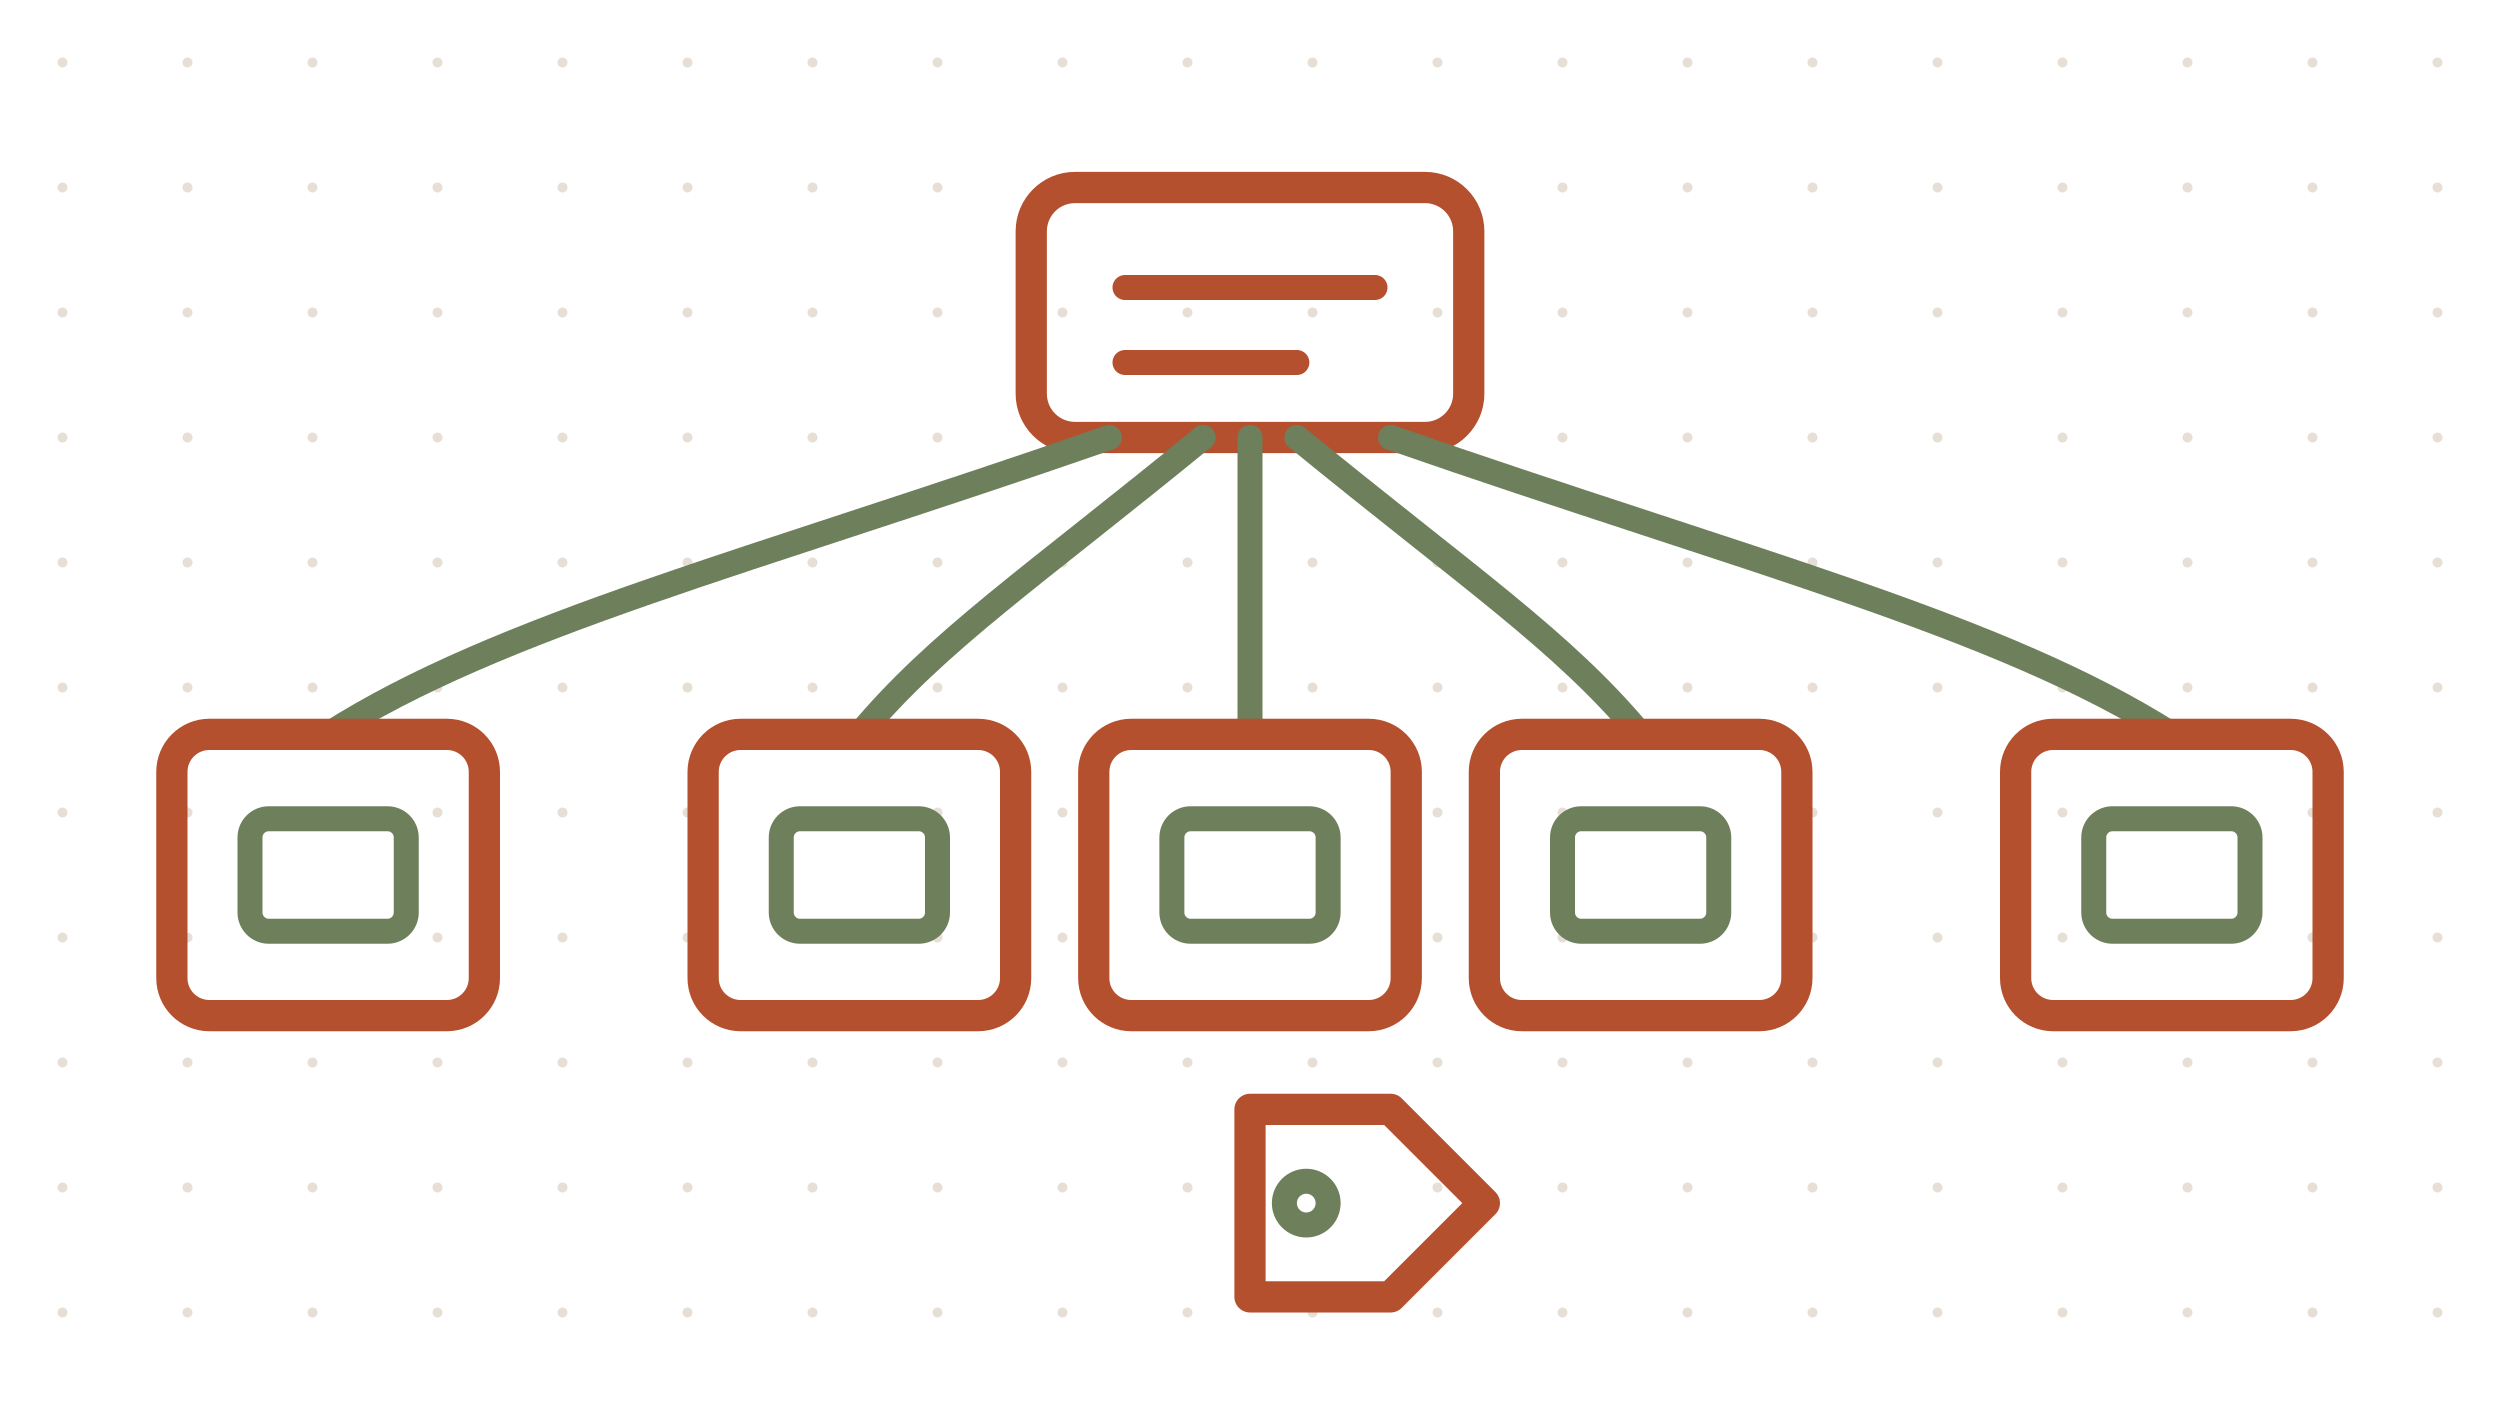
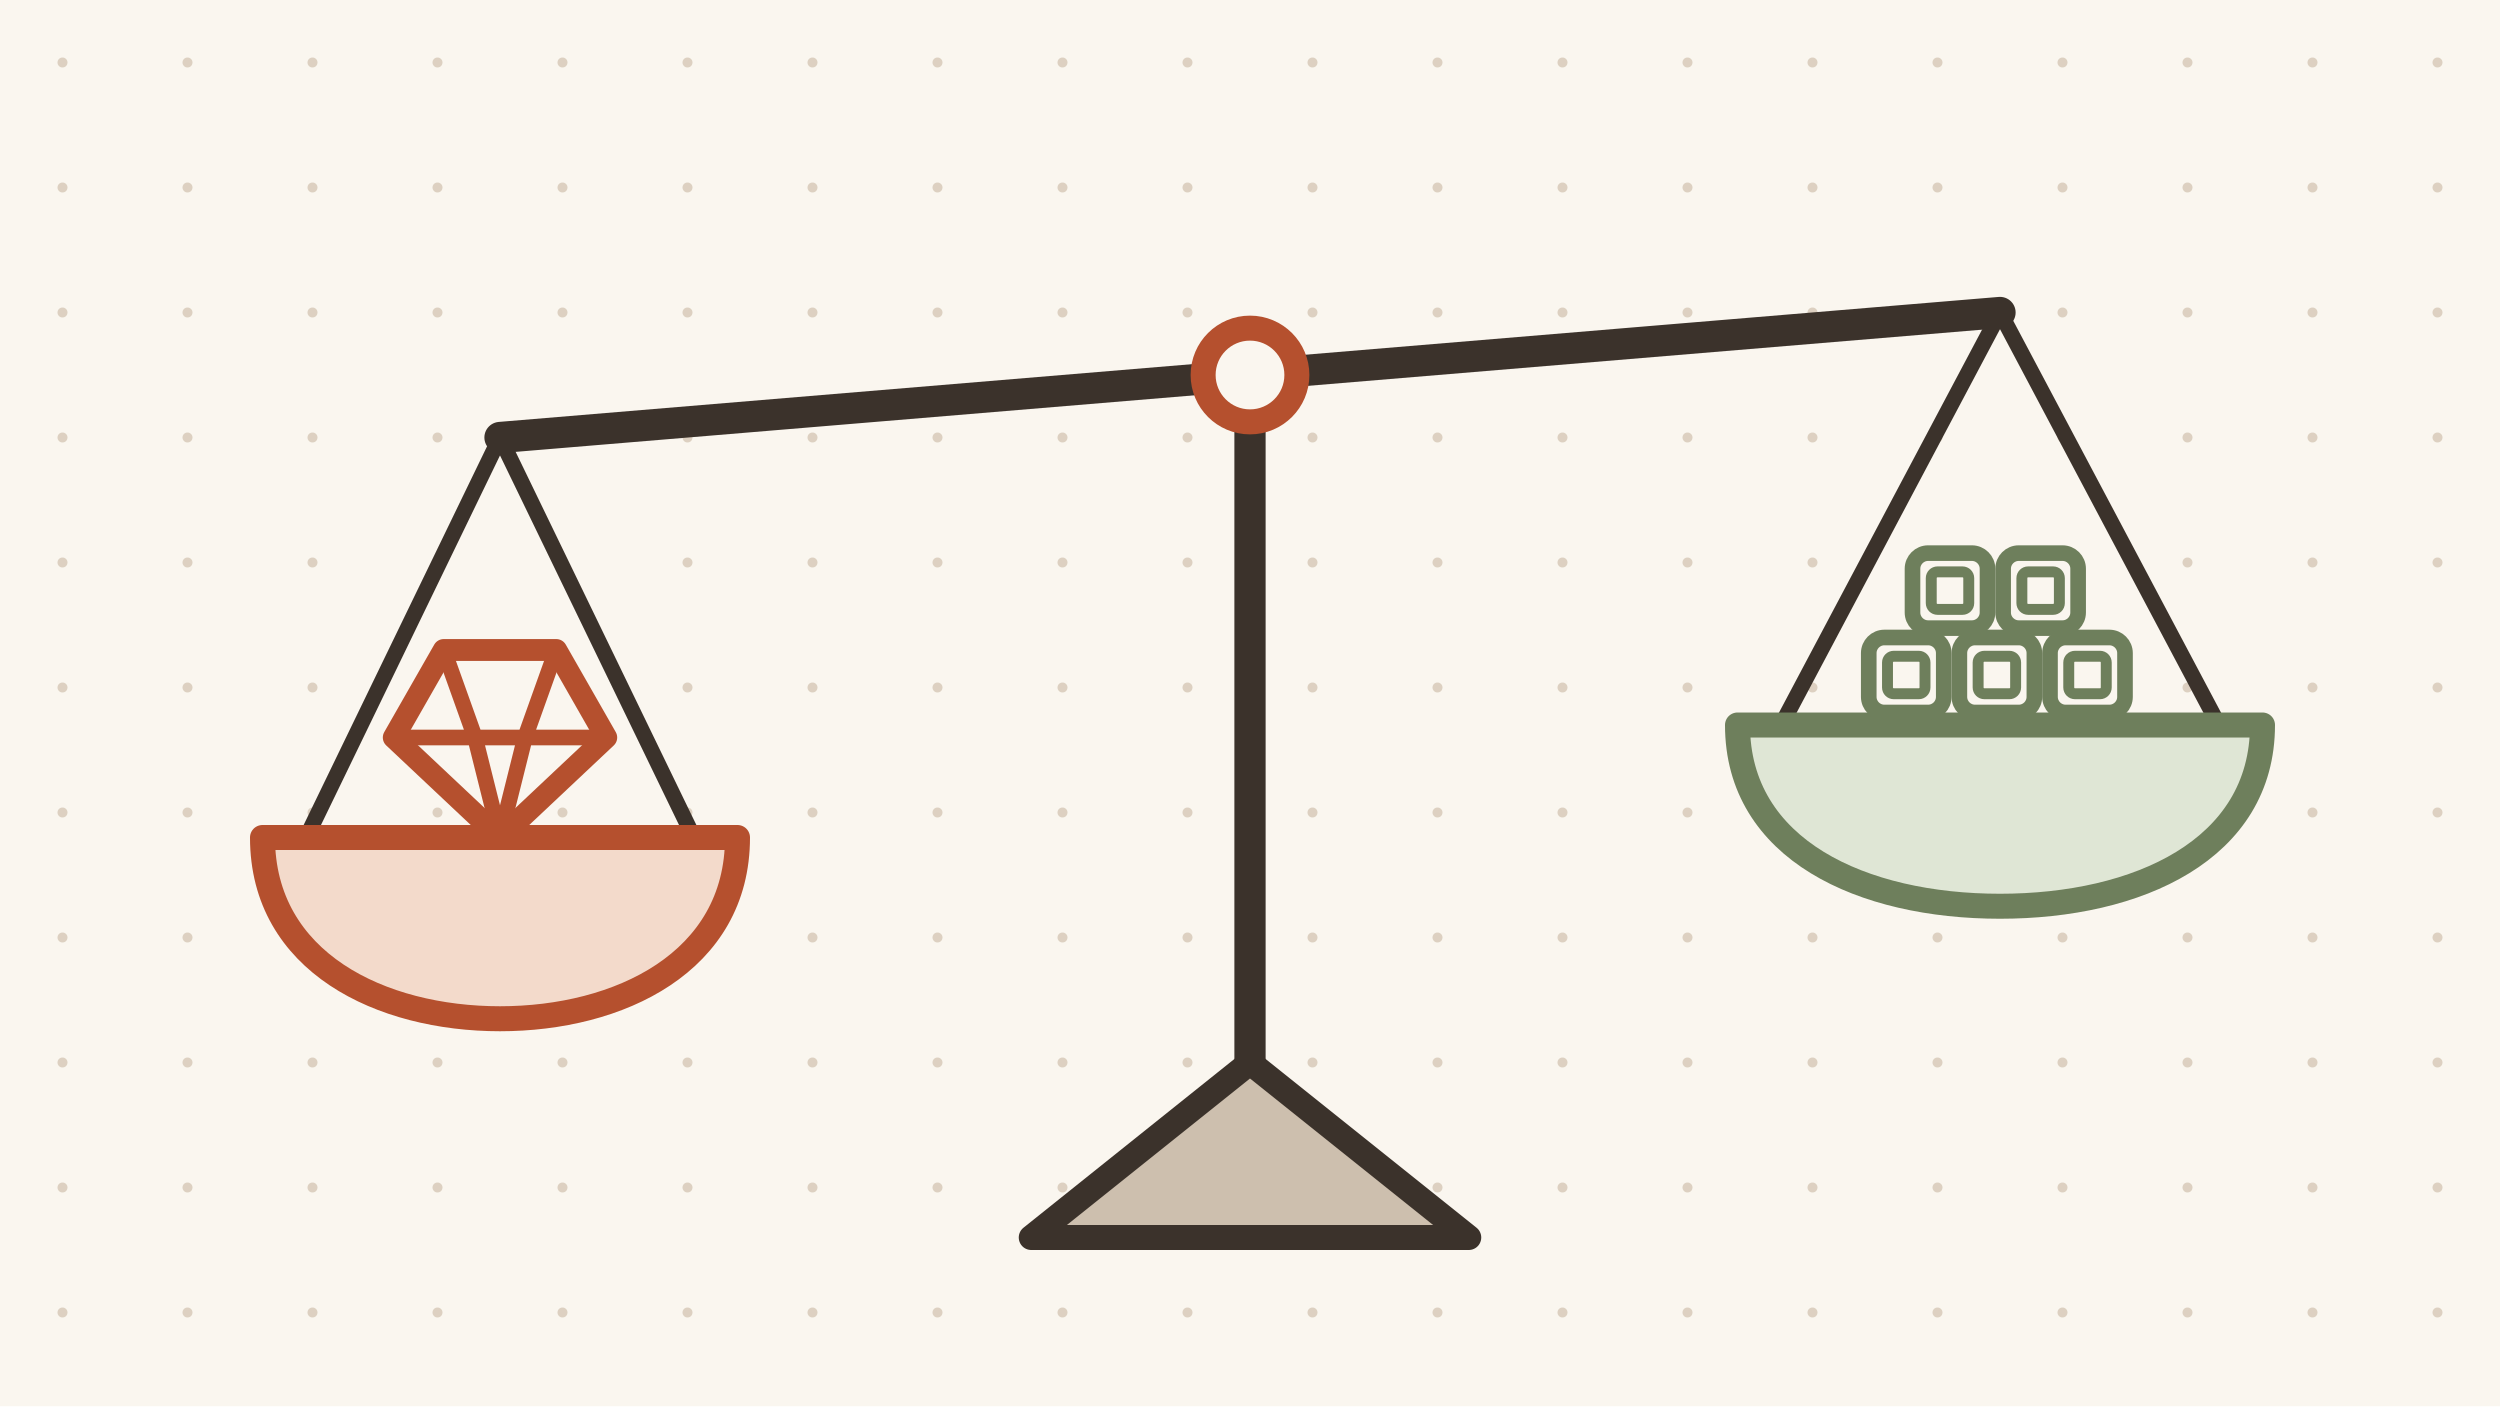
- <svg xmlns="http://www.w3.org/2000/svg" viewBox="0 0 800 450">
+ <svg xmlns="http://www.w3.org/2000/svg" viewBox="0 0 800 450" role="img" aria-label="A balance scale: one premium gem on one side, five small chips on the other">
  <defs>
    <pattern id="dotgrid" width="40" height="40" patternUnits="userSpaceOnUse">
-       <circle cx="20" cy="20" r="1.6" fill="#C9B8A2" opacity="0.45" />
+       <circle cx="20" cy="20" r="1.6" fill="#C9B8A2" opacity="0.6" />
    </pattern>
  </defs>
+   <rect width="800" height="450" fill="#FAF6EF" />
  <rect width="800" height="450" fill="url(#dotgrid)" />
  <g fill="none" stroke-linecap="round" stroke-linejoin="round">
-     <rect x="330" y="60" width="140" height="80" rx="14" stroke="#B5502E" stroke-width="10" />
-     <path d="M 360 92 L 440 92 M 360 116 L 415 116" stroke="#B5502E" stroke-width="8" />
-     <path d="M 355 140 C 240 180 160 200 105 235" stroke="#6E7F5C" stroke-width="8" />
-     <path d="M 385 140 C 330 185 300 205 275 235" stroke="#6E7F5C" stroke-width="8" />
-     <path d="M 400 140 L 400 235" stroke="#6E7F5C" stroke-width="8" />
-     <path d="M 415 140 C 470 185 500 205 525 235" stroke="#6E7F5C" stroke-width="8" />
-     <path d="M 445 140 C 560 180 640 200 695 235" stroke="#6E7F5C" stroke-width="8" />
-     <rect x="55" y="235" width="100" height="90" rx="12" stroke="#B5502E" stroke-width="10" />
-     <rect x="80" y="262" width="50" height="36" rx="6" stroke="#6E7F5C" stroke-width="8" />
-     <rect x="225" y="235" width="100" height="90" rx="12" stroke="#B5502E" stroke-width="10" />
-     <rect x="250" y="262" width="50" height="36" rx="6" stroke="#6E7F5C" stroke-width="8" />
-     <rect x="350" y="235" width="100" height="90" rx="12" stroke="#B5502E" stroke-width="10" />
-     <rect x="375" y="262" width="50" height="36" rx="6" stroke="#6E7F5C" stroke-width="8" />
-     <rect x="475" y="235" width="100" height="90" rx="12" stroke="#B5502E" stroke-width="10" />
-     <rect x="500" y="262" width="50" height="36" rx="6" stroke="#6E7F5C" stroke-width="8" />
-     <rect x="645" y="235" width="100" height="90" rx="12" stroke="#B5502E" stroke-width="10" />
-     <rect x="670" y="262" width="50" height="36" rx="6" stroke="#6E7F5C" stroke-width="8" />
-     <path d="M 400 355 L 445 355 L 475 385 L 445 415 L 400 415 Z" stroke="#B5502E" stroke-width="10" />
-     <circle cx="418" cy="385" r="7" stroke="#6E7F5C" stroke-width="8" />
+     <path d="M 160 140 L 640 100" stroke="#3B322B" stroke-width="10" fill="none" />
+     <line x1="400" y1="130" x2="400" y2="350" stroke="#3B322B" stroke-width="10" />
+     <polygon points="330,396 400,340 470,396" stroke="#3B322B" stroke-width="8" fill="#CDBFAE" />
+     <circle cx="400" cy="120" r="15" stroke="#B5502E" stroke-width="8" fill="#FAF6EF" />
+     <line x1="160" y1="140" x2="98" y2="268" stroke="#3B322B" stroke-width="5" />
+     <line x1="160" y1="140" x2="222" y2="268" stroke="#3B322B" stroke-width="5" />
+     <path d="M 84 268 H 236 C 236 308 198 326 160 326 C 122 326 84 308 84 268 Z" stroke="#B5502E" stroke-width="8" fill="#F3DACB" />
+     <polygon points="126,236 142,208 178,208 194,236 160,268" stroke="#B5502E" stroke-width="7" fill="#FAF6EF" />
+     <path d="M 126 236 H 194 M 142 208 L 152 236 L 160 268 M 178 208 L 168 236 L 160 268" stroke="#B5502E" stroke-width="5" fill="none" />
+     <line x1="640" y1="100" x2="570" y2="232" stroke="#3B322B" stroke-width="5" />
+     <line x1="640" y1="100" x2="710" y2="232" stroke="#3B322B" stroke-width="5" />
+     <path d="M 556 232 H 724 C 724 272 684 290 640 290 C 596 290 556 272 556 232 Z" stroke="#6E7F5C" stroke-width="8" fill="#DFE6D5" />
+     <rect x="598" y="204" width="24" height="24" rx="5" stroke="#6E7F5C" stroke-width="5" fill="#FAF6EF" />
+     <rect x="604" y="210" width="12" height="12" rx="2" stroke="#6E7F5C" stroke-width="3.5" fill="none" />
+     <rect x="627" y="204" width="24" height="24" rx="5" stroke="#6E7F5C" stroke-width="5" fill="#FAF6EF" />
+     <rect x="633" y="210" width="12" height="12" rx="2" stroke="#6E7F5C" stroke-width="3.5" fill="none" />
+     <rect x="656" y="204" width="24" height="24" rx="5" stroke="#6E7F5C" stroke-width="5" fill="#FAF6EF" />
+     <rect x="662" y="210" width="12" height="12" rx="2" stroke="#6E7F5C" stroke-width="3.5" fill="none" />
+     <rect x="612" y="177" width="24" height="24" rx="5" stroke="#6E7F5C" stroke-width="5" fill="#FAF6EF" />
+     <rect x="618" y="183" width="12" height="12" rx="2" stroke="#6E7F5C" stroke-width="3.5" fill="none" />
+     <rect x="641" y="177" width="24" height="24" rx="5" stroke="#6E7F5C" stroke-width="5" fill="#FAF6EF" />
+     <rect x="647" y="183" width="12" height="12" rx="2" stroke="#6E7F5C" stroke-width="3.5" fill="none" />
  </g>
</svg>
